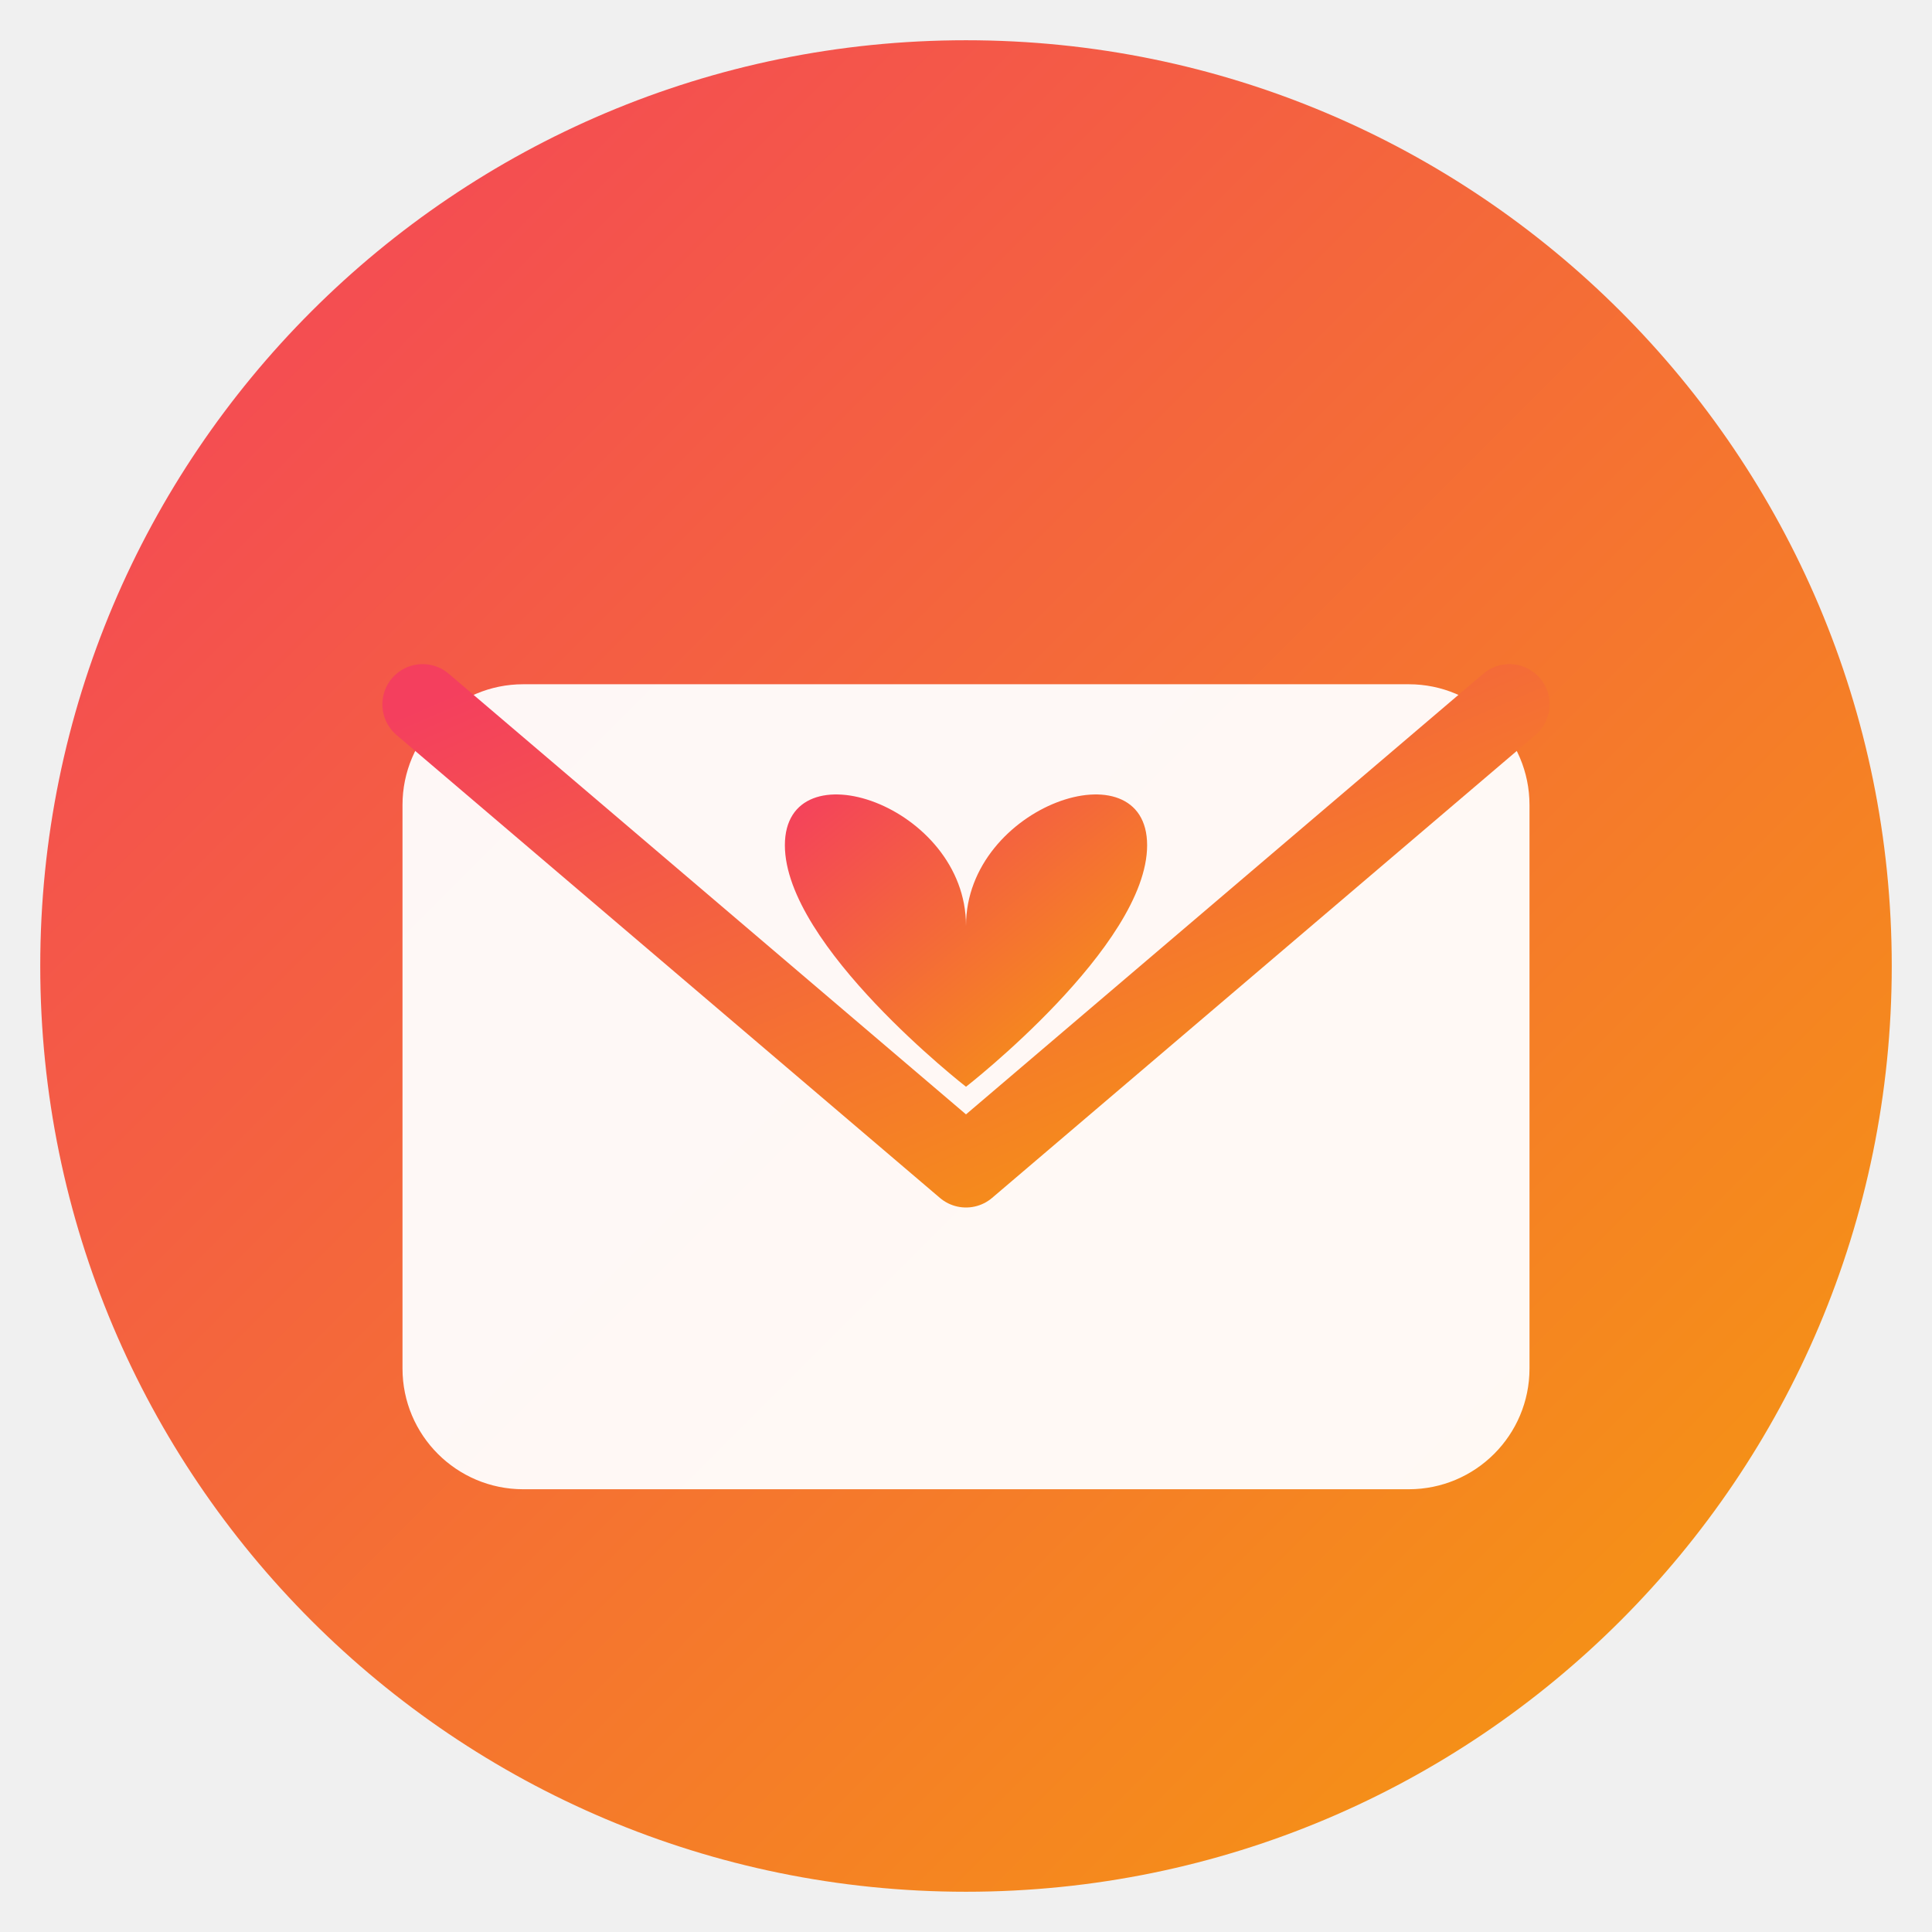
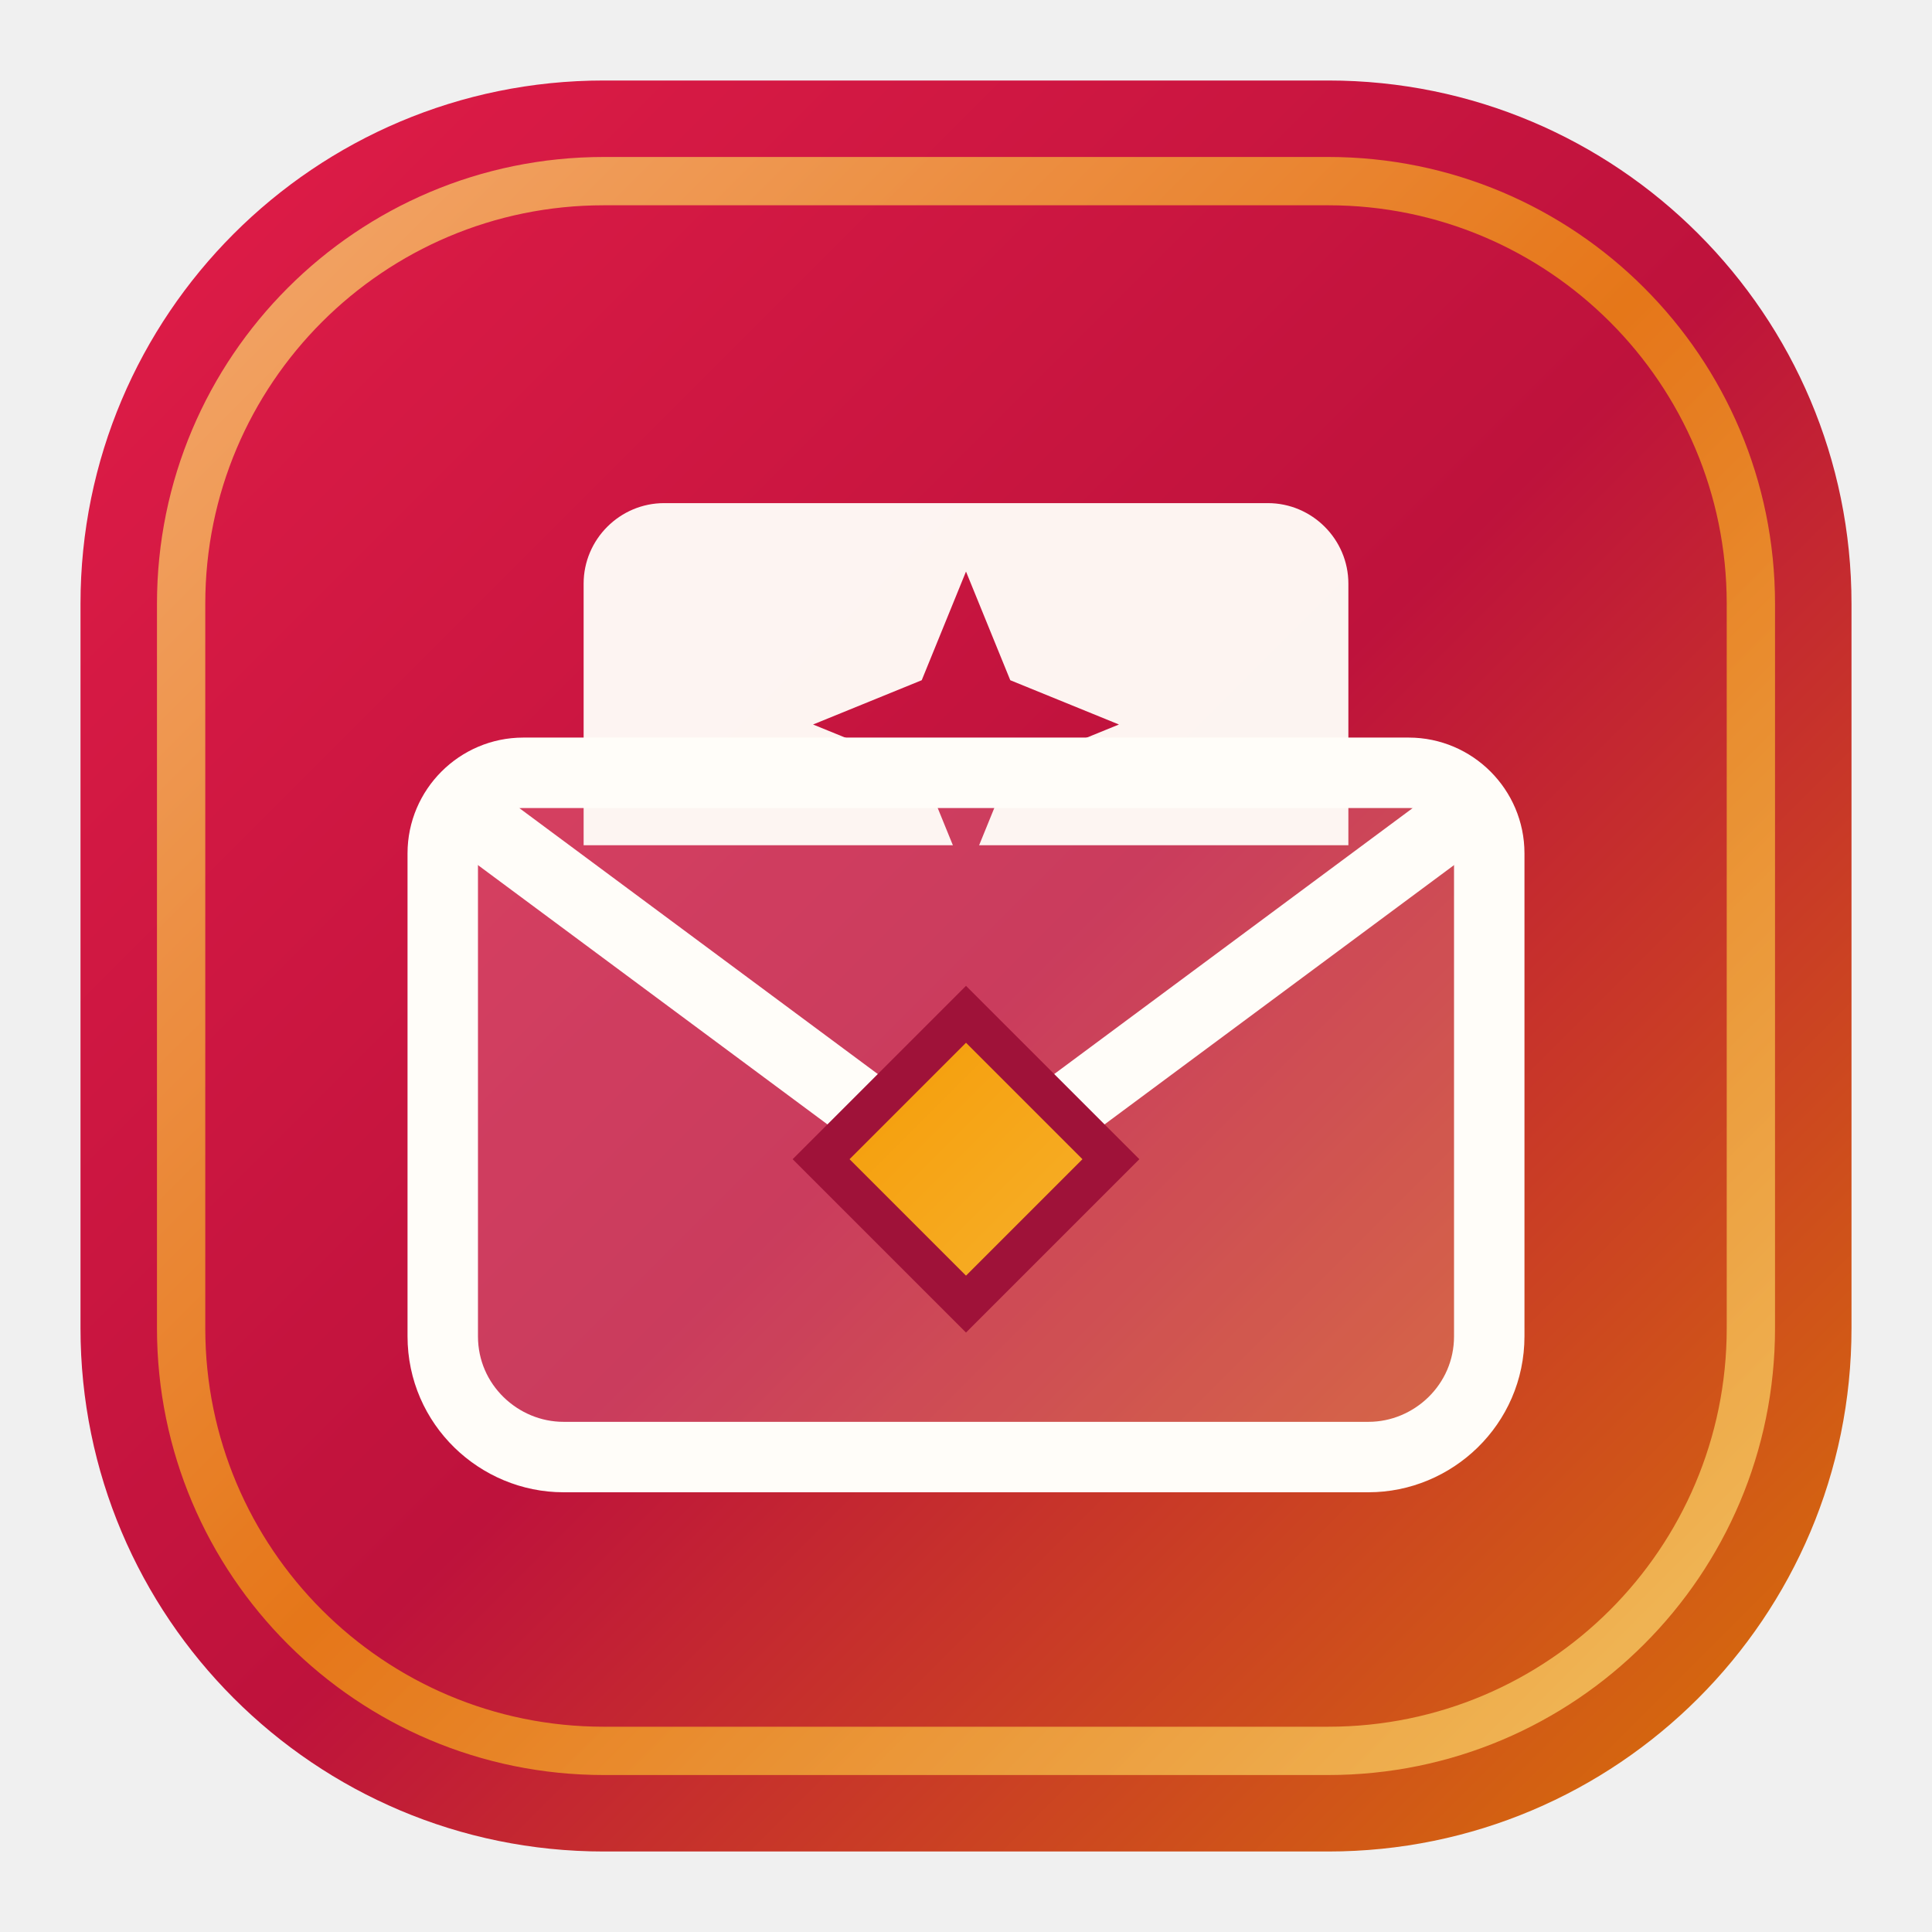
<svg xmlns="http://www.w3.org/2000/svg" viewBox="0 0 48 48" fill="none">
  <defs>
-     <linearGradient id="favGrad" x1="0%" y1="0%" x2="100%" y2="100%">
-       <stop offset="0%" stop-color="#f43f5e" />
-       <stop offset="100%" stop-color="#f59e0b" />
+     <linearGradient id="exoFavGrad" x1="2" y1="2" x2="46" y2="46" gradientUnits="userSpaceOnUse">
+       <stop offset="0%" stop-color="#E11D48" />
+       <stop offset="52%" stop-color="#BE123C" />
+       <stop offset="100%" stop-color="#D97706" />
+     </linearGradient>
+     <linearGradient id="exoFavGold" x1="2" y1="2" x2="46" y2="46" gradientUnits="userSpaceOnUse">
+       <stop offset="0%" stop-color="#FDE68A" />
+       <stop offset="50%" stop-color="#F59E0B" />
+       <stop offset="100%" stop-color="#FDE68A" />
    </linearGradient>
  </defs>
-   <circle cx="24" cy="24" r="23" fill="url(#favGrad)" />
-   <rect x="10" y="17" width="28" height="20" rx="3" fill="white" opacity="0.95" />
-   <path d="M10.5 17.5 L24 29 L37.5 17.5" stroke="url(#favGrad)" stroke-width="2" fill="none" stroke-linecap="round" stroke-linejoin="round" />
-   <path d="M24 23 C24 20, 19.5 18.5, 19.5 21 C19.5 23.5, 24 27, 24 27 C24 27, 28.5 23.5, 28.5 21 C28.5 18.5, 24 20, 24 23Z" fill="url(#favGrad)" />
+   <rect x="2" y="2" width="44" height="44" rx="13" fill="url(#exoFavGrad)" />
+   <rect x="4.5" y="4.5" width="39" height="39" rx="10.5" stroke="url(#exoFavGold)" stroke-opacity="0.72" stroke-width="1.2" />
+   <path d="M14.5 21V14.5C14.5 13.4 15.4 12.5 16.5 12.5H31.5C32.6 12.5 33.5 13.4 33.5 14.5V21" fill="#FFFDF9" fill-opacity="0.96" />
+   <path d="M24 14.2L25.1 16.9L27.8 18L25.1 19.1L24 21.8L22.9 19.1L20.2 18L22.9 16.9L24 14.2Z" fill="url(#exoFavGrad)" />
+   <path d="M11 21.2C11 20.1 11.9 19.2 13 19.2H35C36.1 19.2 37 20.1 37 21.2V33.2C37 34.9 35.6 36.2 34 36.2H14C12.4 36.2 11 34.9 11 33.2V21.2Z" fill="#FFFDF9" fill-opacity="0.18" stroke="#FFFDF9" stroke-width="1.75" stroke-linejoin="round" />
+   <path d="M11.6 20.2L24 29.4L36.4 20.2" stroke="#FFFDF9" stroke-width="1.75" stroke-linecap="round" stroke-linejoin="round" />
+   <polygon points="24,25.2 27.6,28.8 24,32.4 20.4,28.8" fill="url(#exoFavGold)" stroke="#9F1239" stroke-width="1" />
</svg>
